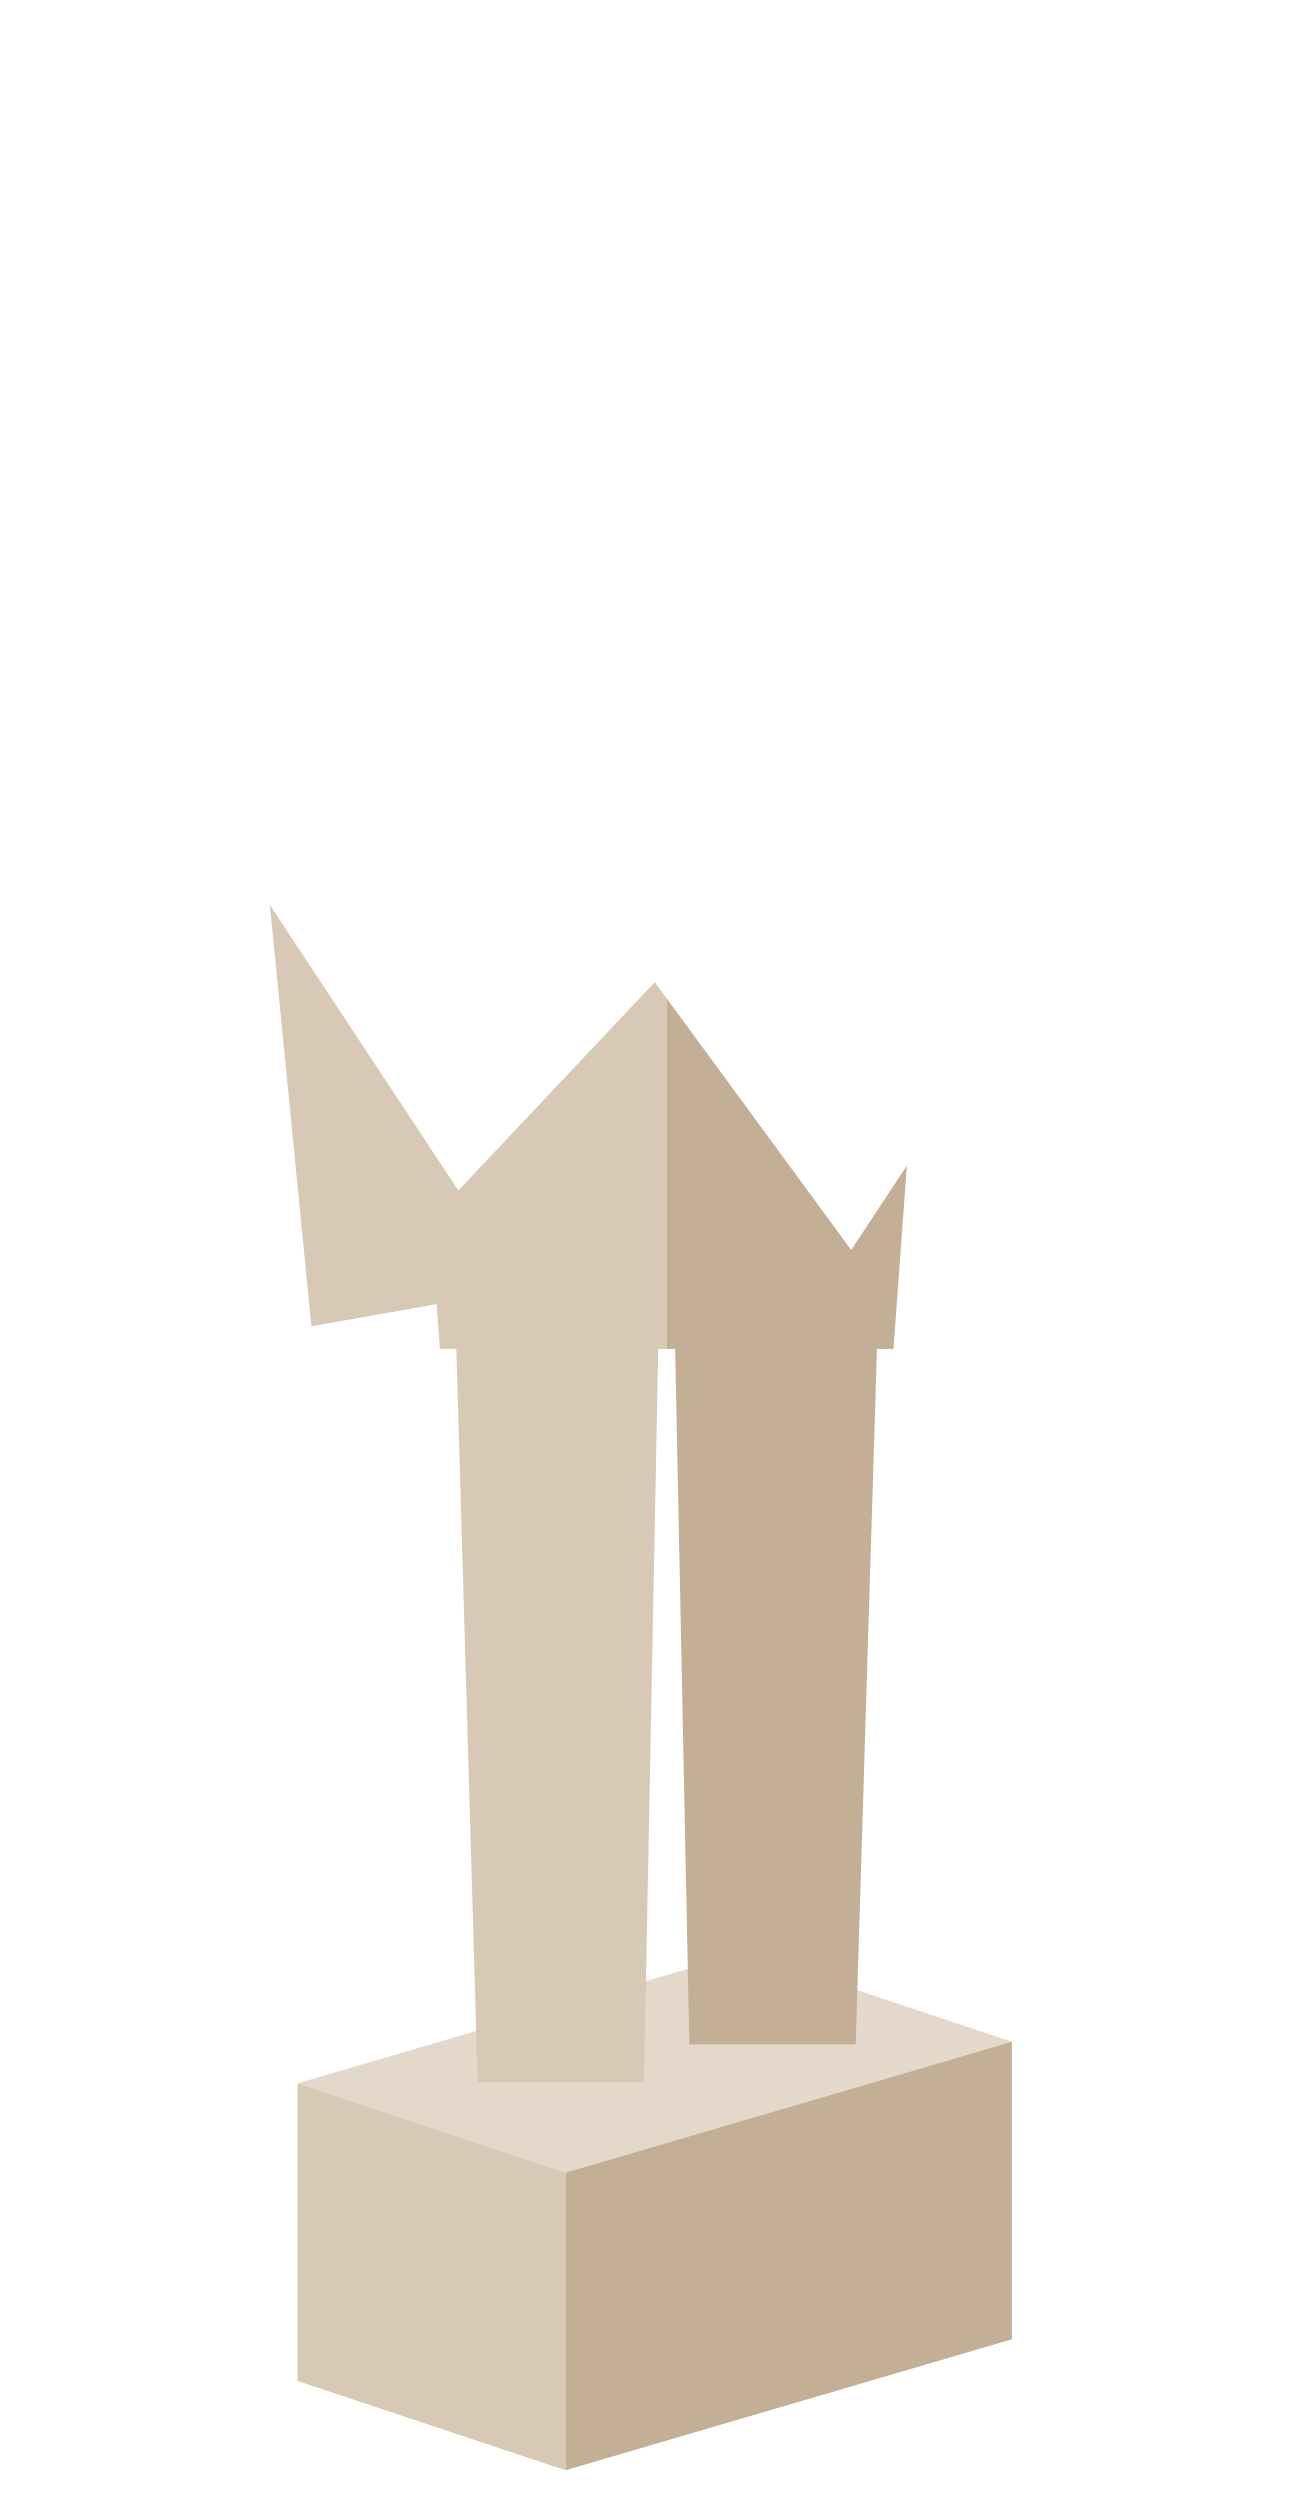
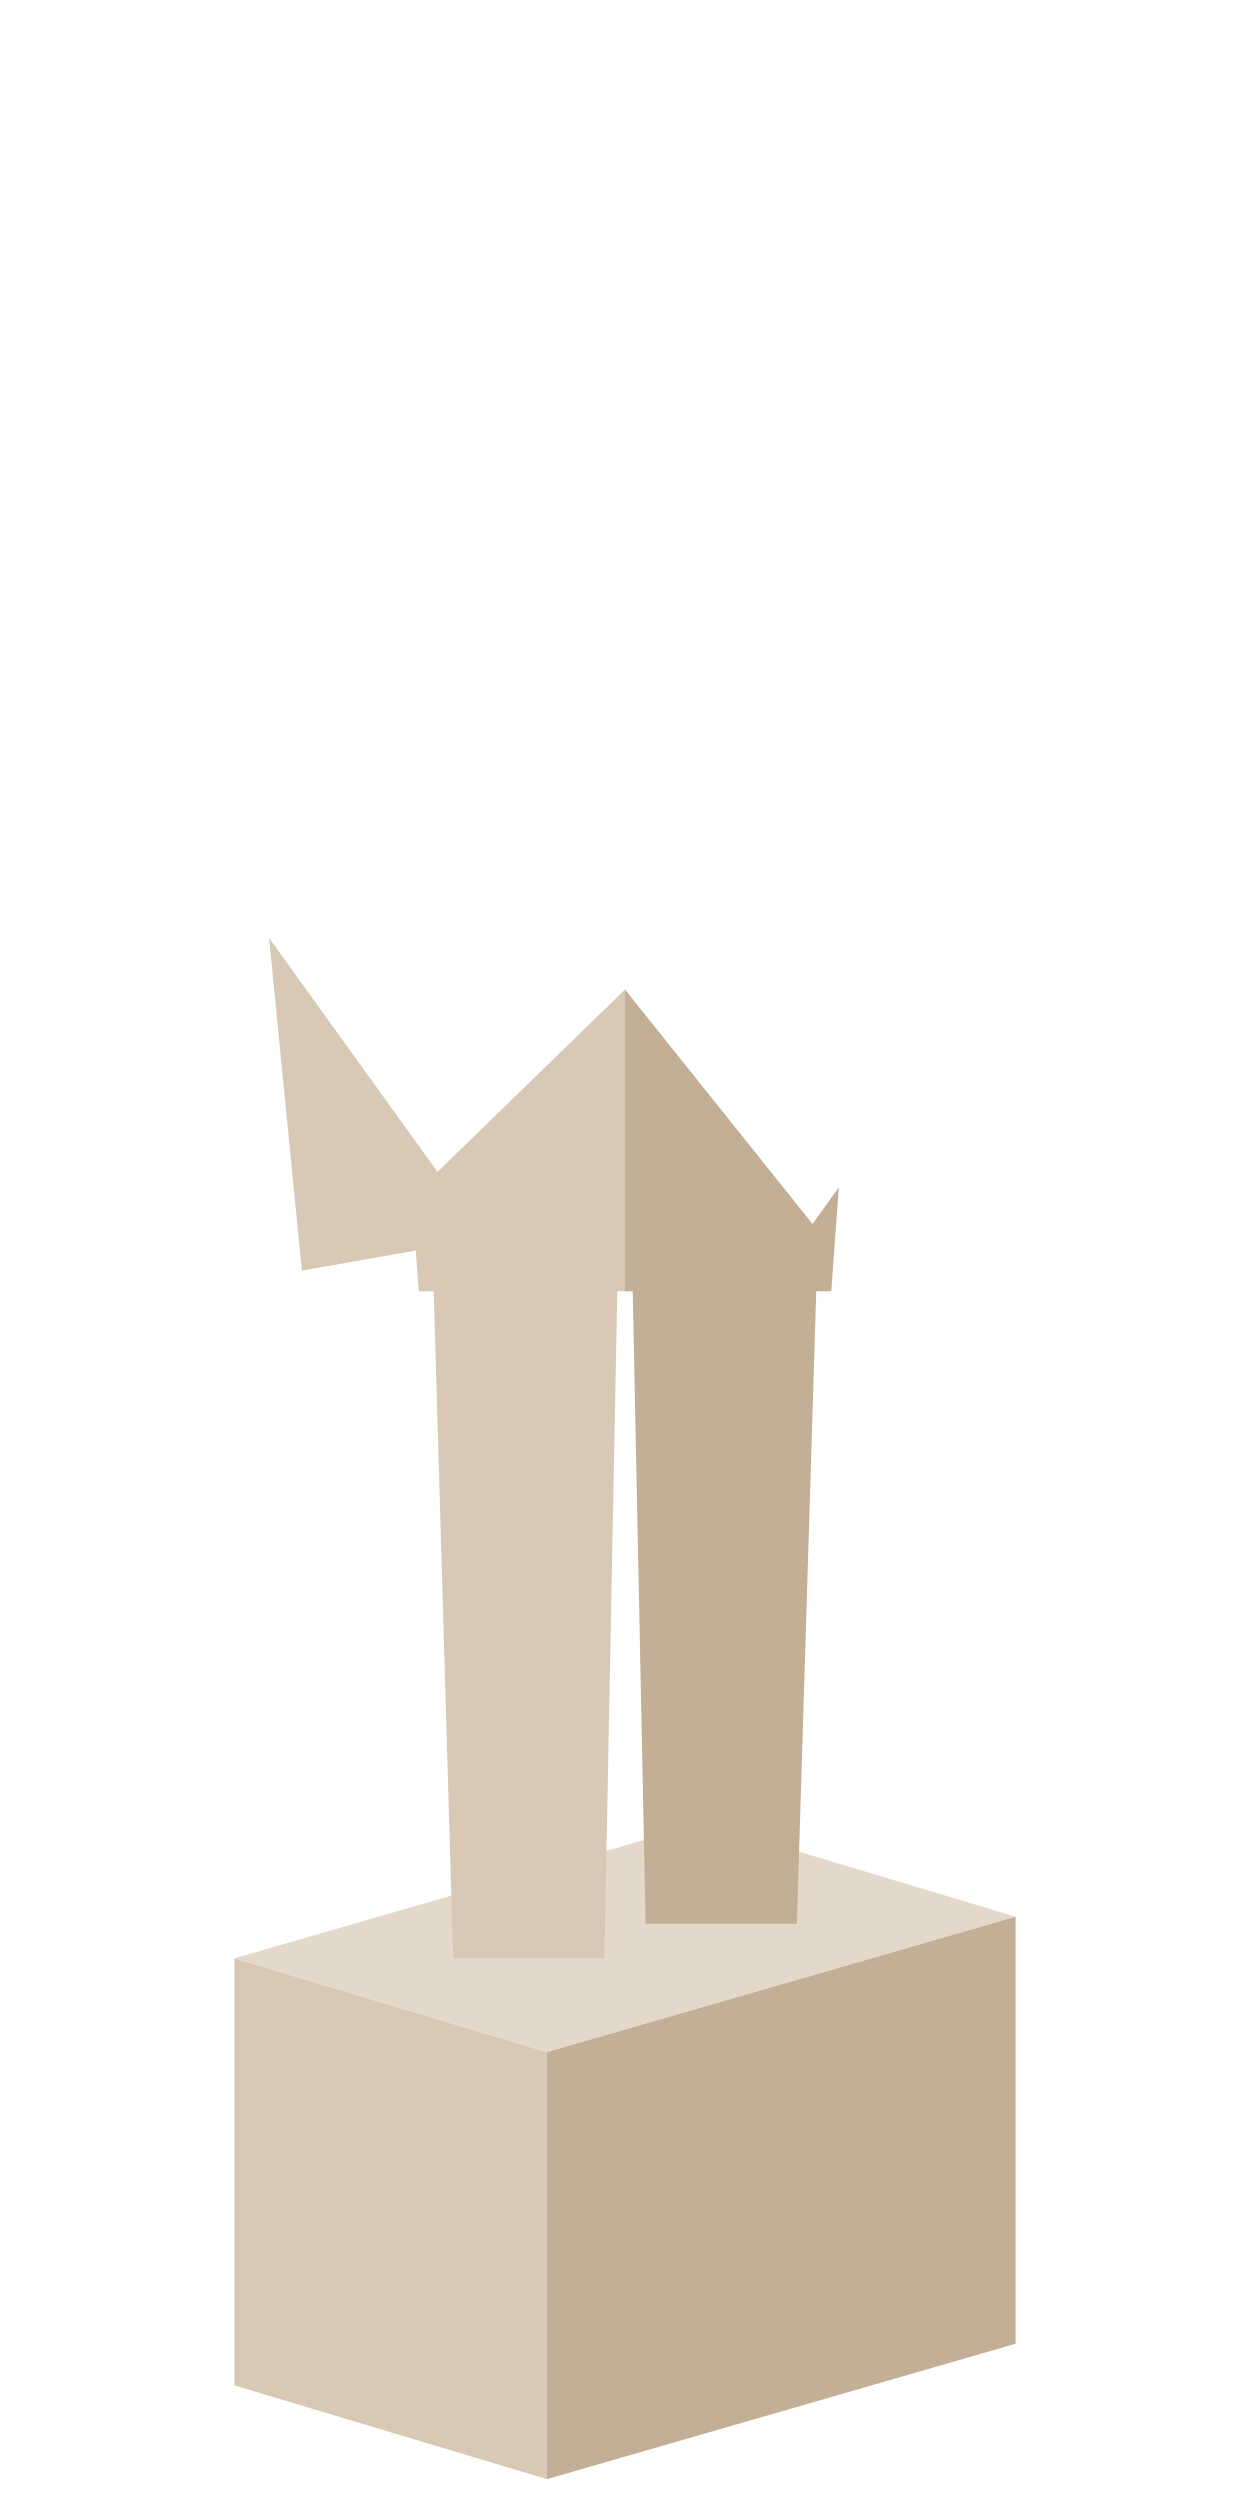
- <svg xmlns="http://www.w3.org/2000/svg" width="22" height="42" viewBox="0 0 22 42">
+ <svg xmlns="http://www.w3.org/2000/svg" width="24" height="48" viewBox="0 0 24 48">
  <defs>
    <clipPath id="prelom">
-       <polygon points="0,19 4.4,15 7.7,20 11,16.5 14.3,21 17.6,16 22,19 22,42 0,42" />
+       <polygon points="0,21.5 4.8,17.5 8.4,22.5 12,19 15.6,23.5 19.2,18.5 24,21.5 24,48 0,48" />
    </clipPath>
  </defs>
  <g clip-path="url(#prelom)">
-     <path fill="#e4d8ca" d="M5 35 12.5 32.8 17 34.3 9.5 36.5Z" />
-     <path fill="#d8c9b6" d="M5 35 9.5 36.5V41.5L5 40Z" />
-     <path fill="#c3ae96" d="M9.5 36.5 17 34.3V39.3L9.5 41.5Z" />
-     <g transform="translate(-2.77 0.31) scale(1.27)">
+     <path fill="#e4d8ca" d="M4.5 37.6 13.5 35 19.5 36.8 10.5 39.4Z" />
+     <path fill="#d8c9b6" d="M4.5 37.6 10.5 39.4V47.6L4.5 45.8Z" />
+     <path fill="#c3ae96" d="M10.5 39.4 19.5 36.8V45L10.5 47.6Z" />
+     <g transform="translate(-2.52 1.56) scale(1.32)">
      <path fill="#d8c9b6" d="M8.2 17H10.9L10.7 27.3H8.5Z" />
      <path fill="#c3ae96" d="M11.1 17H13.8L13.5 26.8H11.3Z" />
      <path fill="#d8c9b6" d="M5.6 10.2 7.4 9.6 8 17 6.3 17.3Z" />
      <path fill="#c3ae96" d="M14.4 9.6 16.1 10.4 18 2.8 16.3 2.3Z" />
      <circle cx="17.3" cy="2" r="1.4" fill="#c3ae96" />
      <path fill="#d8c9b6" d="M7.4 9.4H11V17.6H8Z" />
      <path fill="#c3ae96" d="M11 9.4H14.6L14 17.6H11Z" />
      <path fill="#c3ae96" d="M10.1 7.6H11.9V9.8H10.1Z" />
-       <ellipse cx="11" cy="5.6" rx="2.3" ry="2.7" fill="#d8c9b6" />
-       <path fill="#c3ae96" d="M11 2.9A2.3 2.7 0 0 1 11 8.3Z" />
+       <ellipse cx="11" cy="5.33" rx="2.53" ry="2.97" fill="#d8c9b6" />
+       <path fill="#c3ae96" d="M11 2.36A2.53 2.97 0 0 1 11 8.3Z" />
    </g>
  </g>
</svg>
